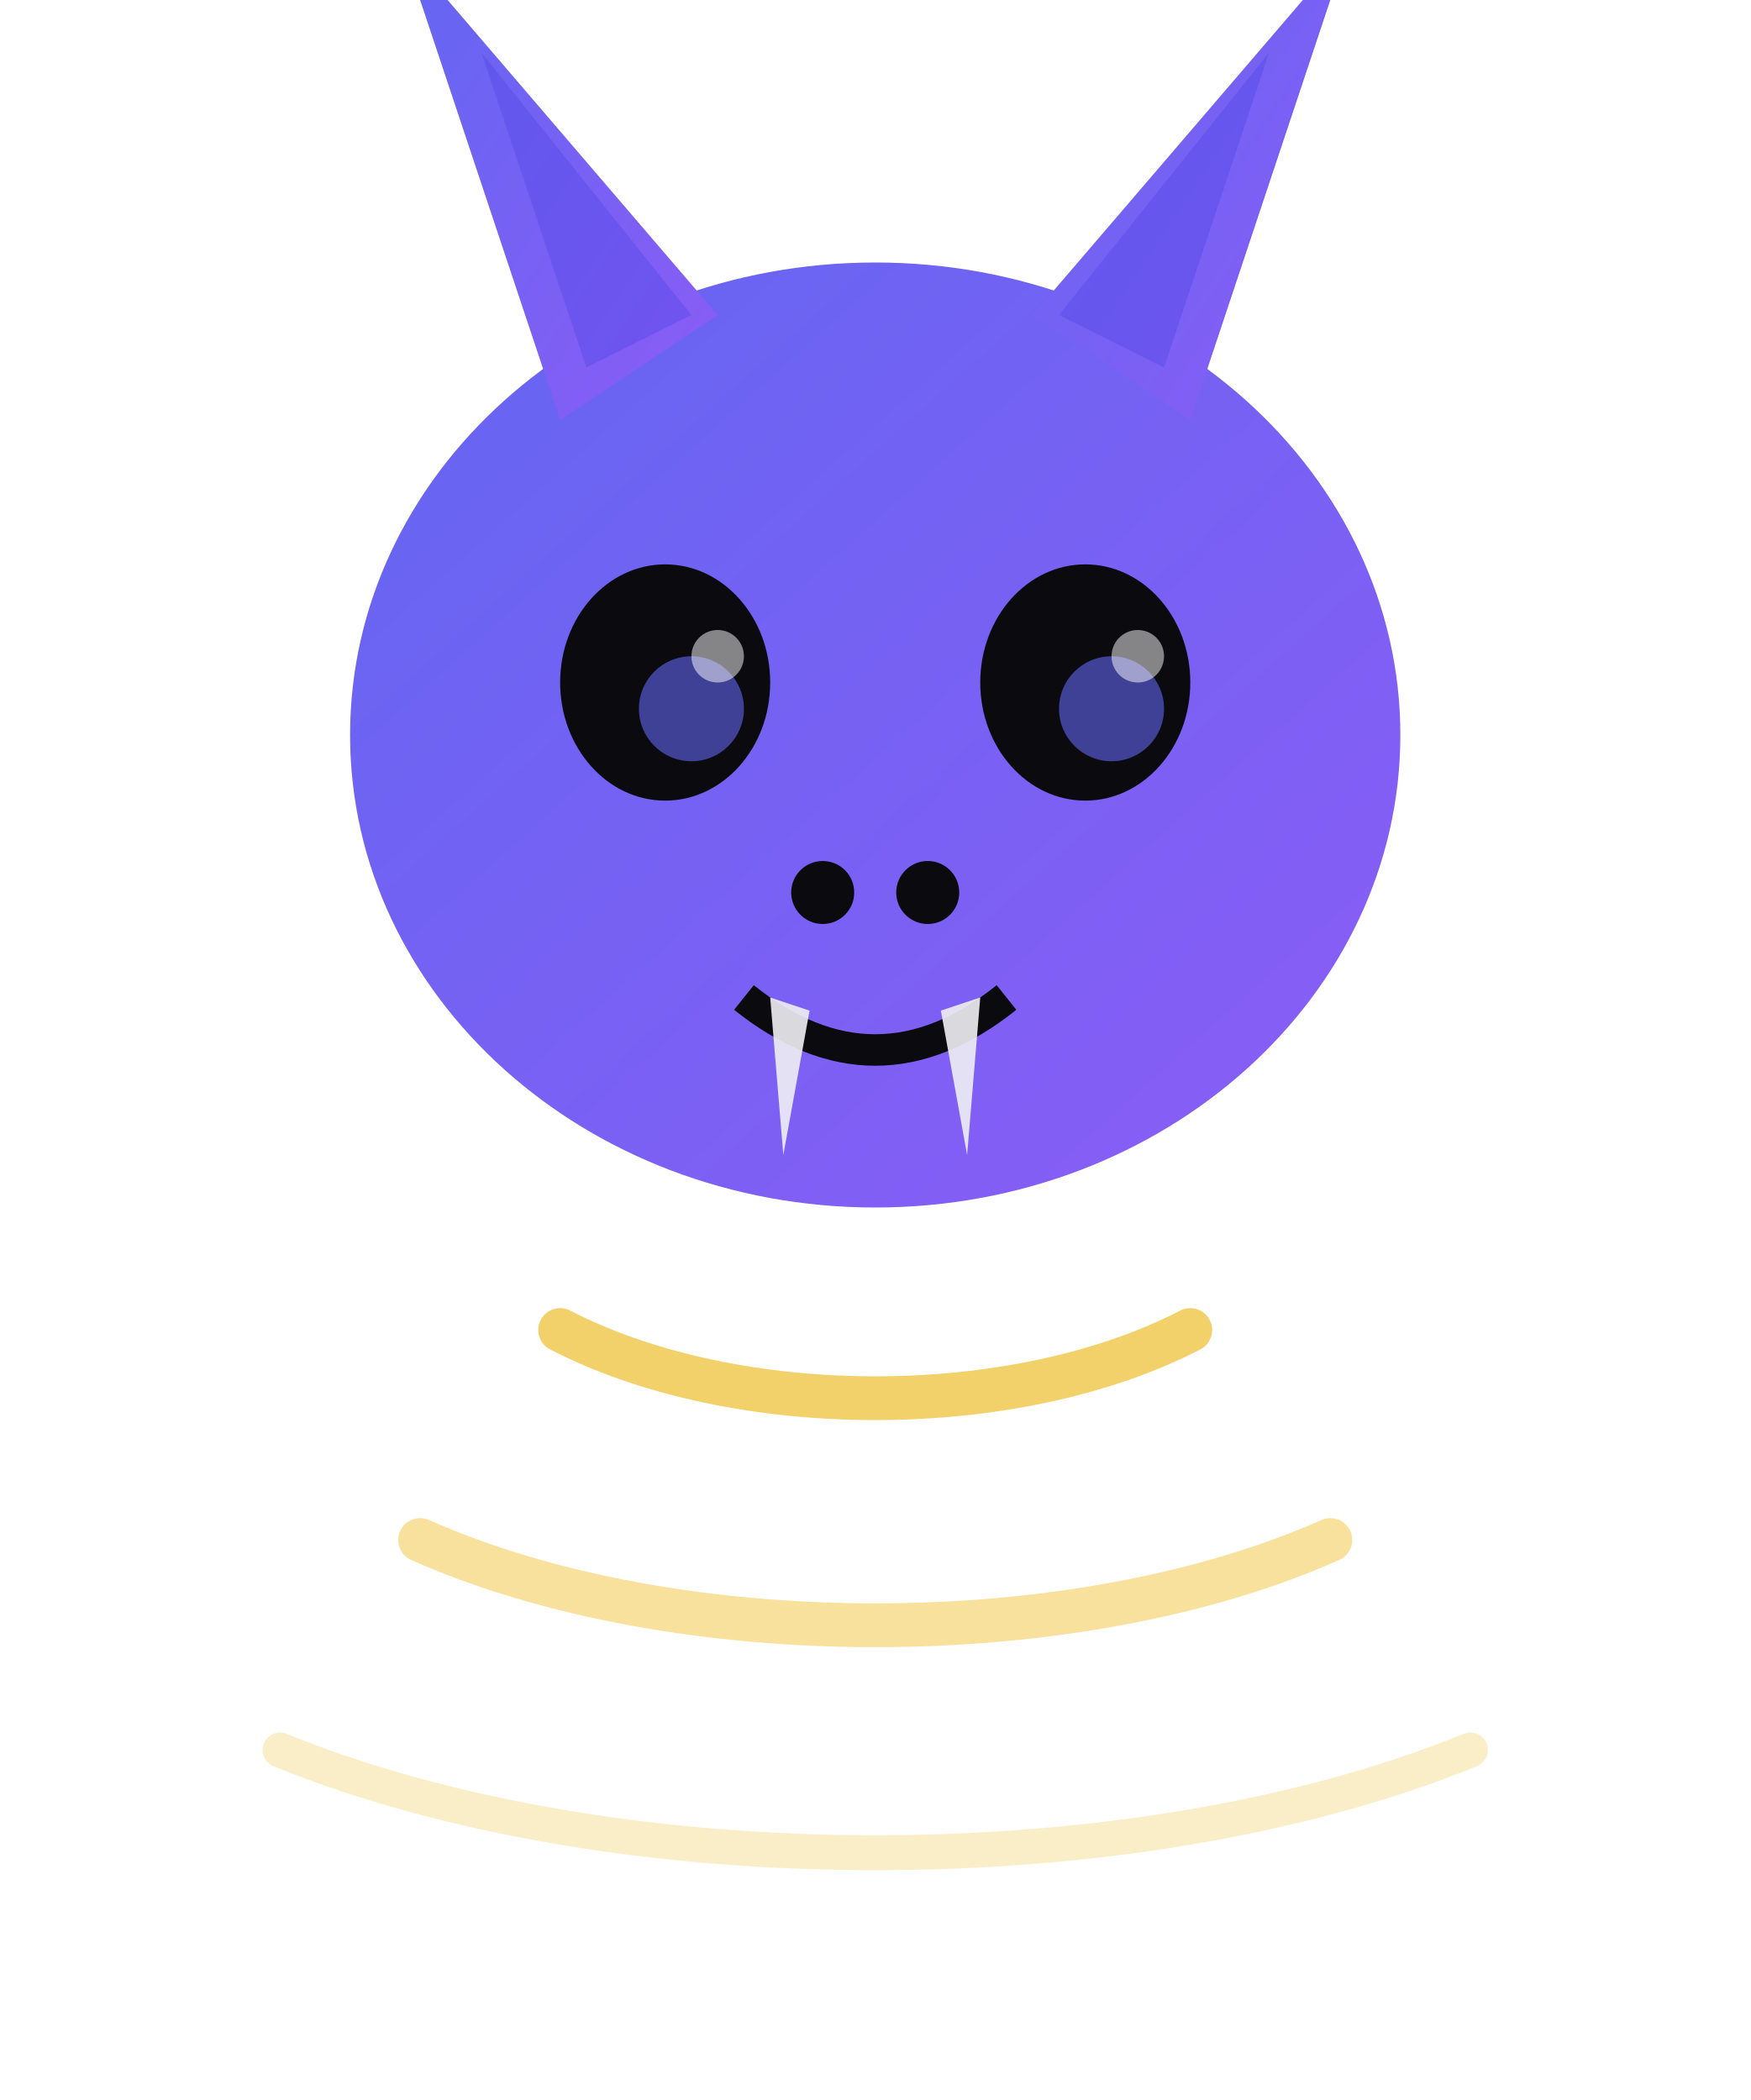
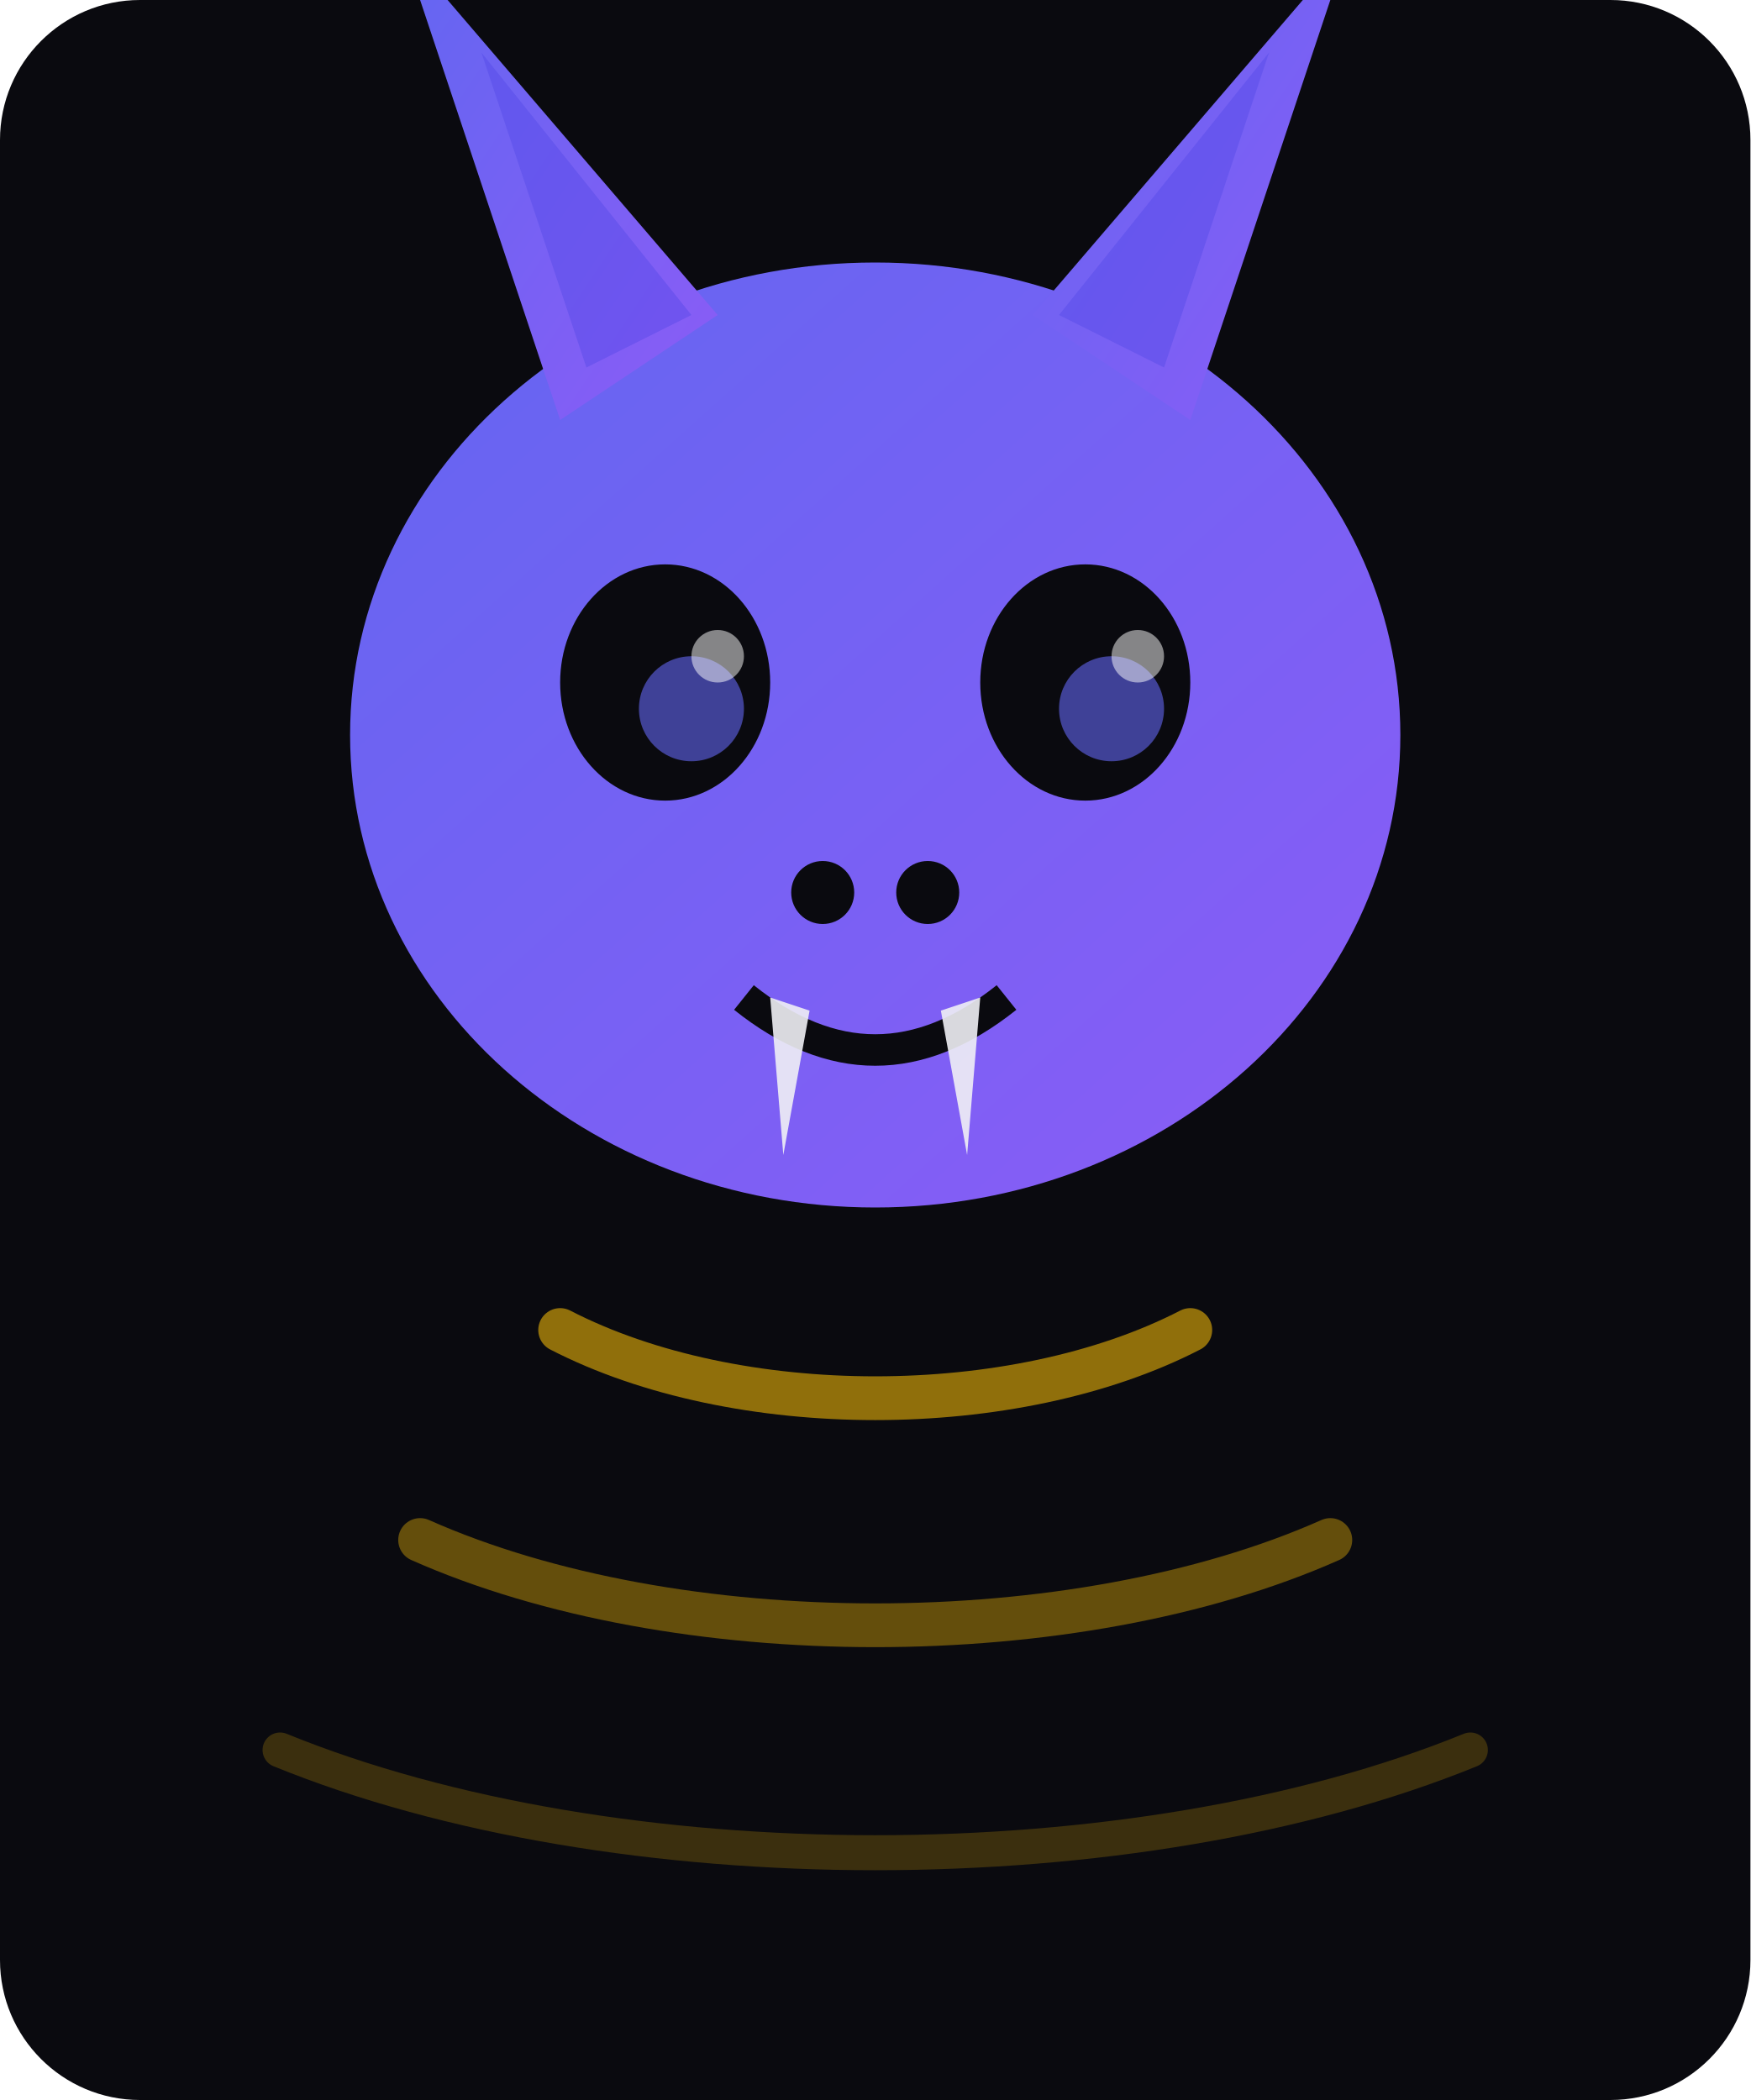
<svg xmlns="http://www.w3.org/2000/svg" viewBox="0 0 100 120" fill="none">
+   <rect width="100" height="120" fill="#0a0a0f" rx="8" />
  <defs>
    <linearGradient id="batGrad" x1="0%" y1="0%" x2="100%" y2="100%">
      <stop offset="0%" stop-color="#6366f1" />
      <stop offset="100%" stop-color="#8b5cf6" />
    </linearGradient>
  </defs>
  <g transform="translate(50, 42) scale(1.5)">
    <ellipse cx="0" cy="0" rx="20" ry="18" fill="url(#batGrad)" />
    <path d="M -12 -12 L -18 -30 L -6 -16 Z" fill="url(#batGrad)" />
    <path d="M 12 -12 L 18 -30 L 6 -16 Z" fill="url(#batGrad)" />
    <path d="M -11 -14 L -15 -26 L -7 -16 Z" fill="#4f46e5" opacity="0.4" />
    <path d="M 11 -14 L 15 -26 L 7 -16 Z" fill="#4f46e5" opacity="0.4" />
    <circle cx="-2" cy="6" r="1.2" fill="#0a0a0f" />
    <circle cx="2" cy="6" r="1.2" fill="#0a0a0f" />
    <ellipse cx="-8" cy="-2" rx="4" ry="4.5" fill="#0a0a0f" />
    <ellipse cx="8" cy="-2" rx="4" ry="4.5" fill="#0a0a0f" />
    <circle cx="-7" cy="-1" r="2" fill="#6366f1" opacity="0.6" />
    <circle cx="9" cy="-1" r="2" fill="#6366f1" opacity="0.6" />
    <circle cx="-6" cy="-3" r="1" fill="rgba(255,255,255,0.5)" />
    <circle cx="10" cy="-3" r="1" fill="rgba(255,255,255,0.5)" />
    <path d="M -5 10 Q 0 14 5 10" stroke="#0a0a0f" stroke-width="1.2" fill="none" />
    <path d="M -4 10 L -3.5 16 L -2.5 10.5" fill="#f0f0f5" opacity="0.9" />
    <path d="M 4 10 L 3.5 16 L 2.5 10.5" fill="#f0f0f5" opacity="0.9" />
  </g>
  <path d="M 32 76 A 26 14 0 0 0 68 76" stroke="#eab308" stroke-width="2.5" stroke-linecap="round" fill="none" opacity="0.6" />
  <path d="M 24 88 A 38 18 0 0 0 76 88" stroke="#eab308" stroke-width="2.5" stroke-linecap="round" fill="none" opacity="0.4" />
  <path d="M 16 100 A 50 22 0 0 0 84 100" stroke="#eab308" stroke-width="2" stroke-linecap="round" fill="none" opacity="0.22" />
</svg>
